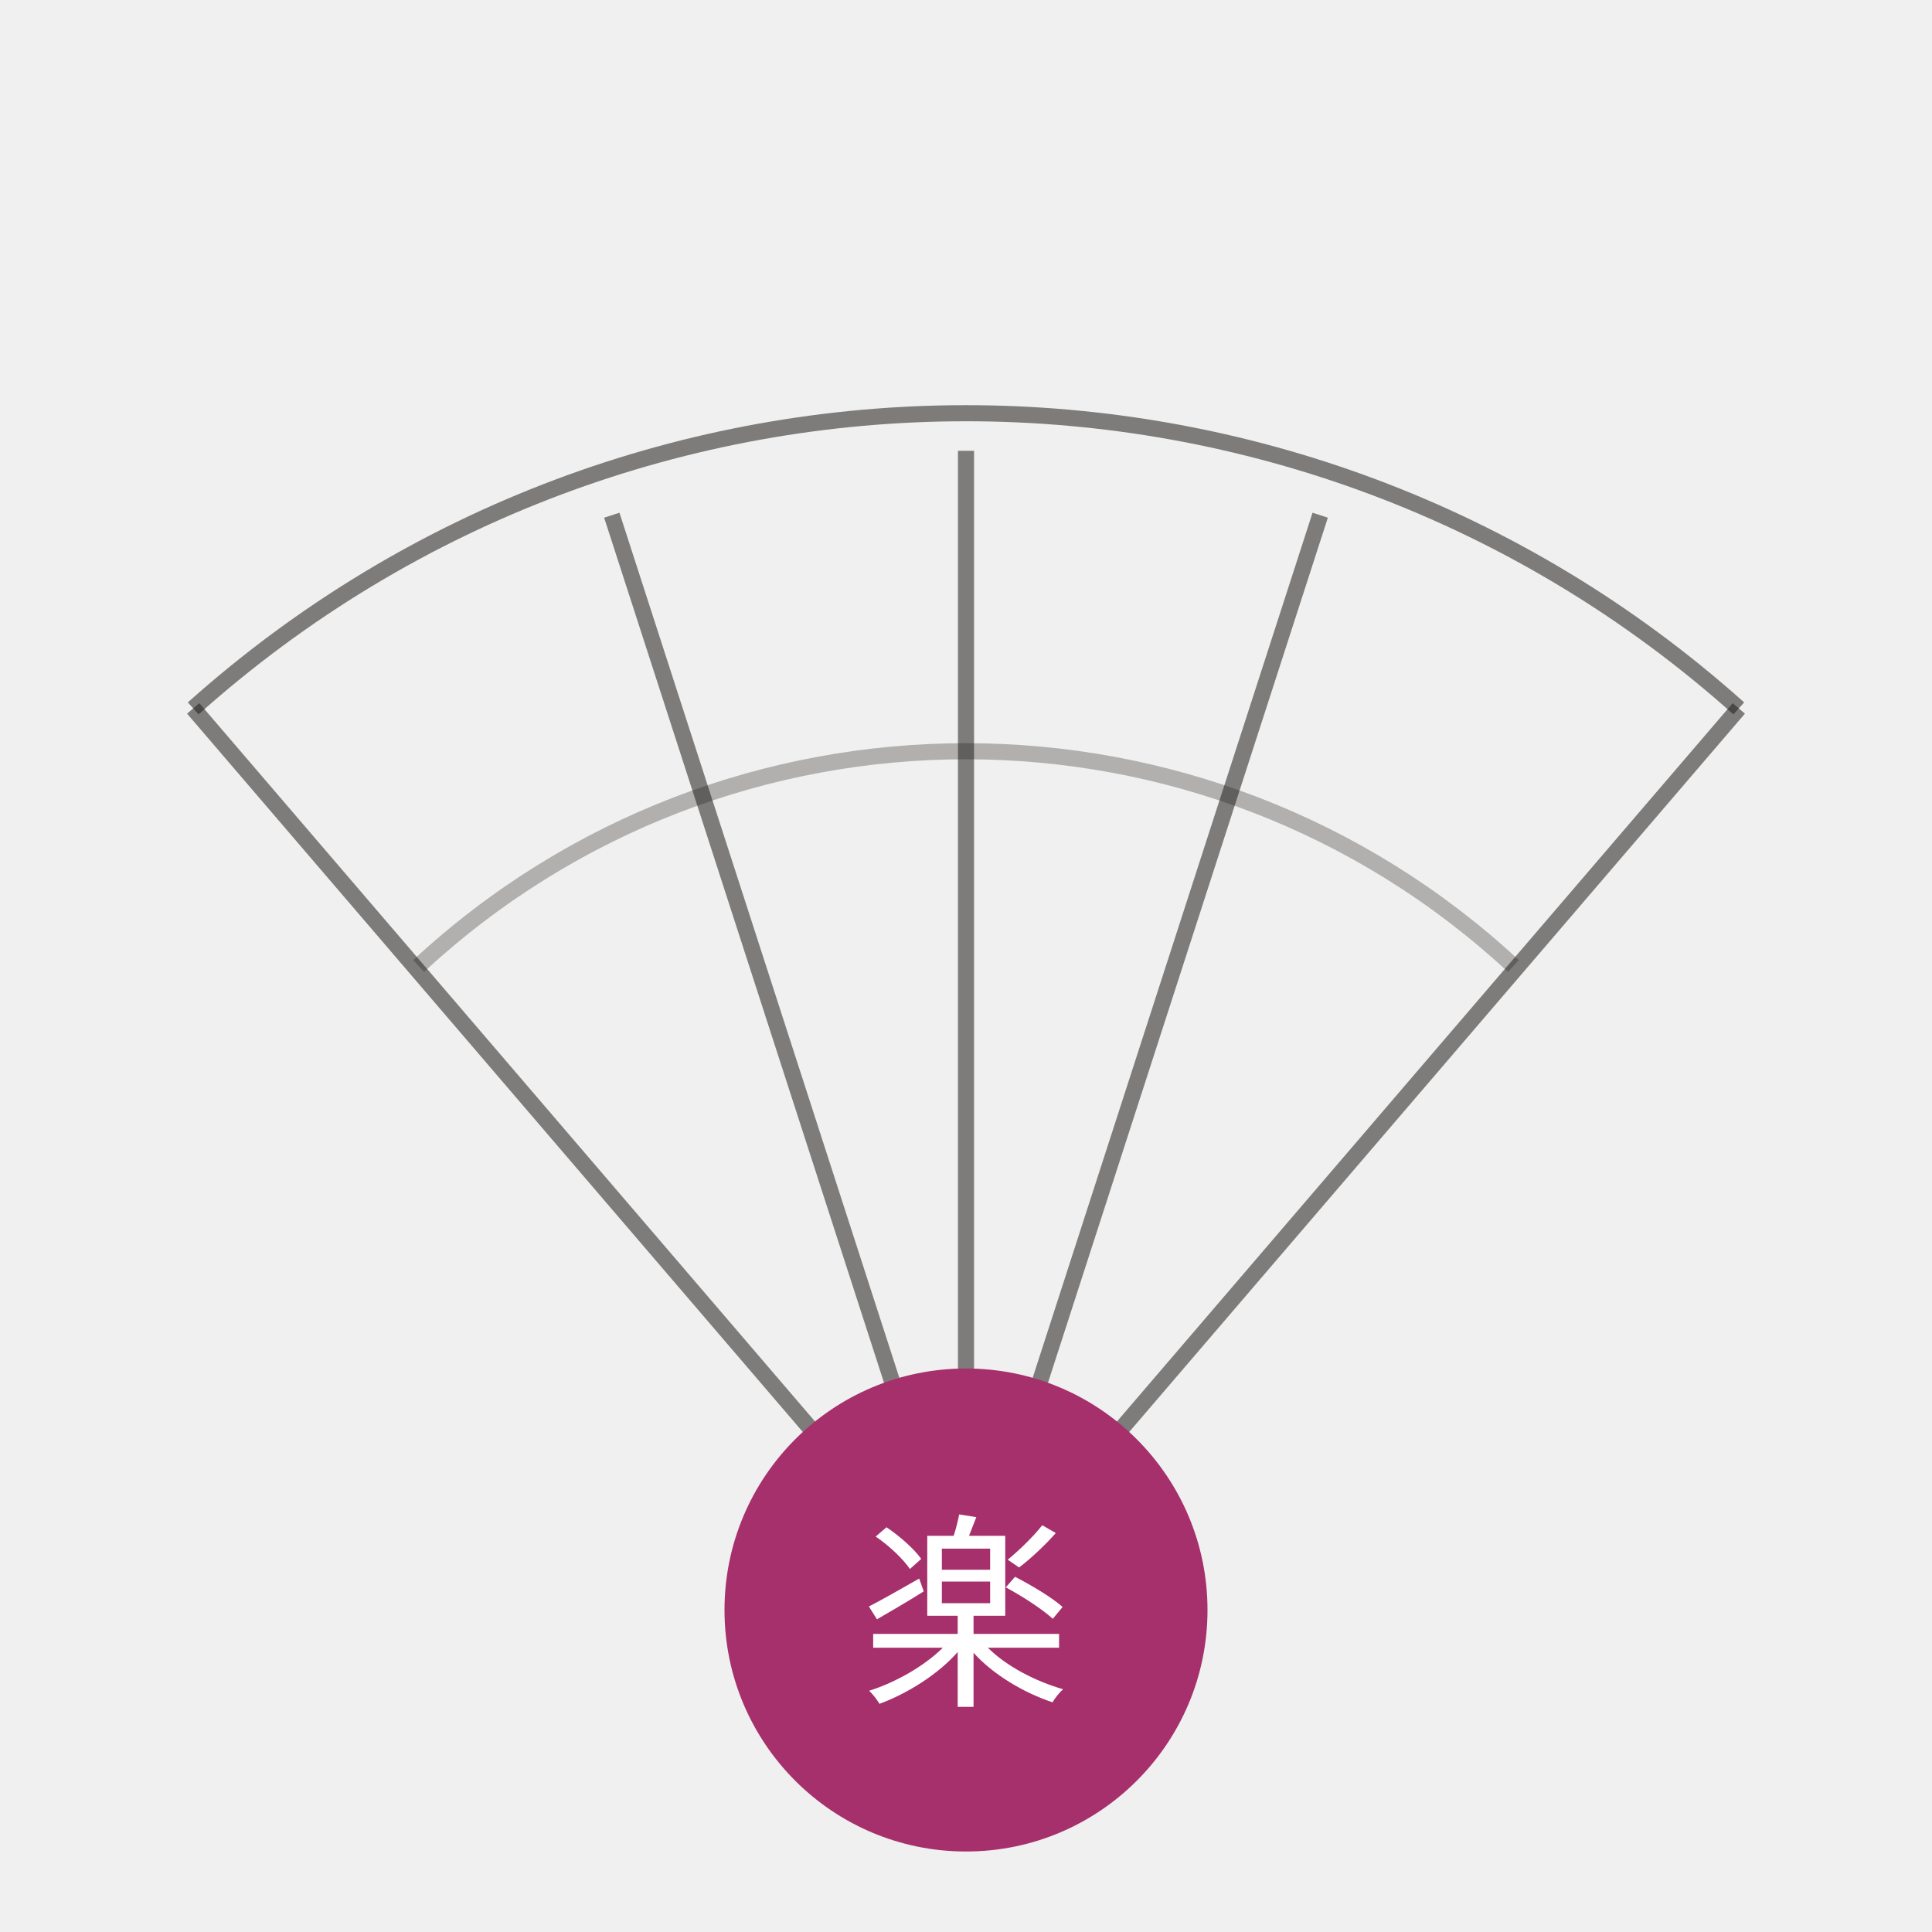
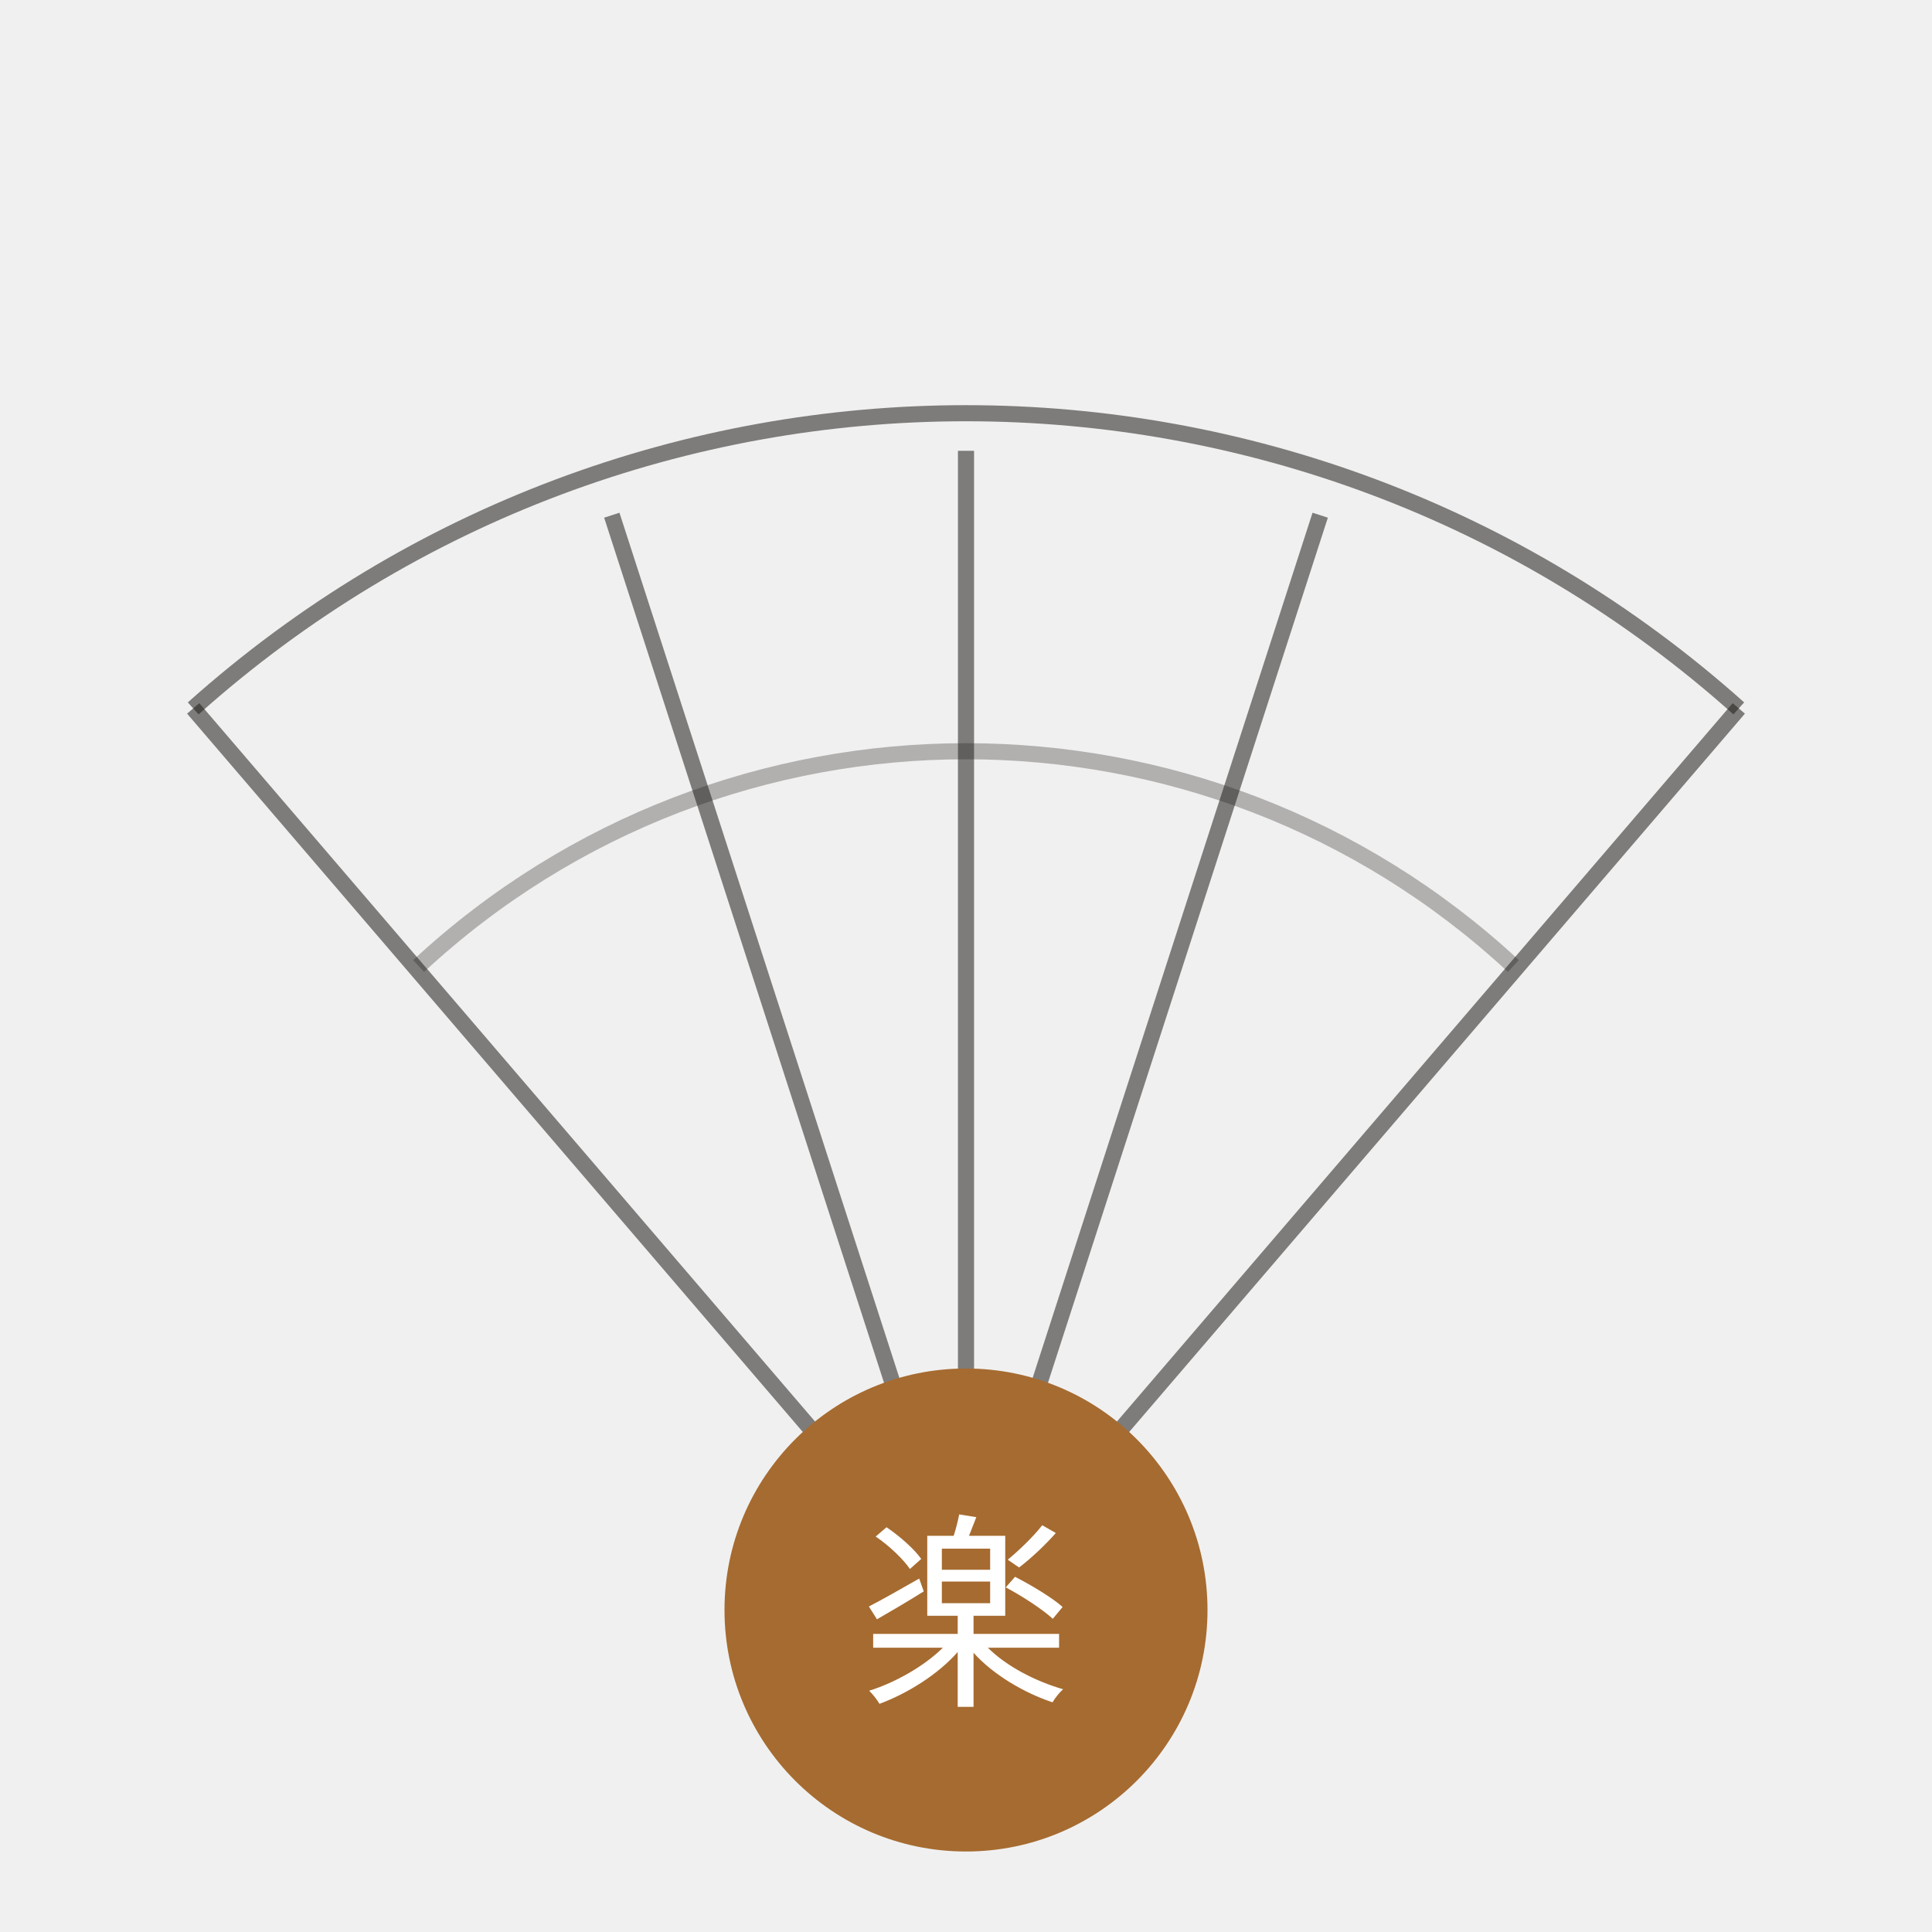
- <svg xmlns="http://www.w3.org/2000/svg" viewBox="0 0 120 120" width="120" height="120" role="img" data-surface="dgt" data-date="2026-07-25">
+ <svg xmlns="http://www.w3.org/2000/svg" viewBox="0 0 120 120" width="120" height="120" role="img" data-surface="dgt" data-date="2026-07-26">
  <g stroke="#1F1D1A" stroke-opacity="0.55" stroke-width="1" fill="none">
    <path d="M 60 100 L 12 44" />
    <path d="M 60 100 L 38 32" />
    <path d="M 60 100 L 60 28" />
    <path d="M 60 100 L 82 32" />
    <path d="M 60 100 L 108 44" />
    <path d="M 12 44 A 72 72 0 0 1 108 44" />
    <path d="M 26 60 A 50 50 0 0 1 94 60" stroke-opacity="0.3" />
  </g>
-   <circle id="keystone" cx="60" cy="100" r="15" fill="#A6306B" />
+   <circle id="keystone" cx="60" cy="100" r="15" fill="#A66B30" />
  <text x="60" y="105" text-anchor="middle" font-family="serif" font-size="13" fill="#FFFFFF">楽</text>
</svg>
